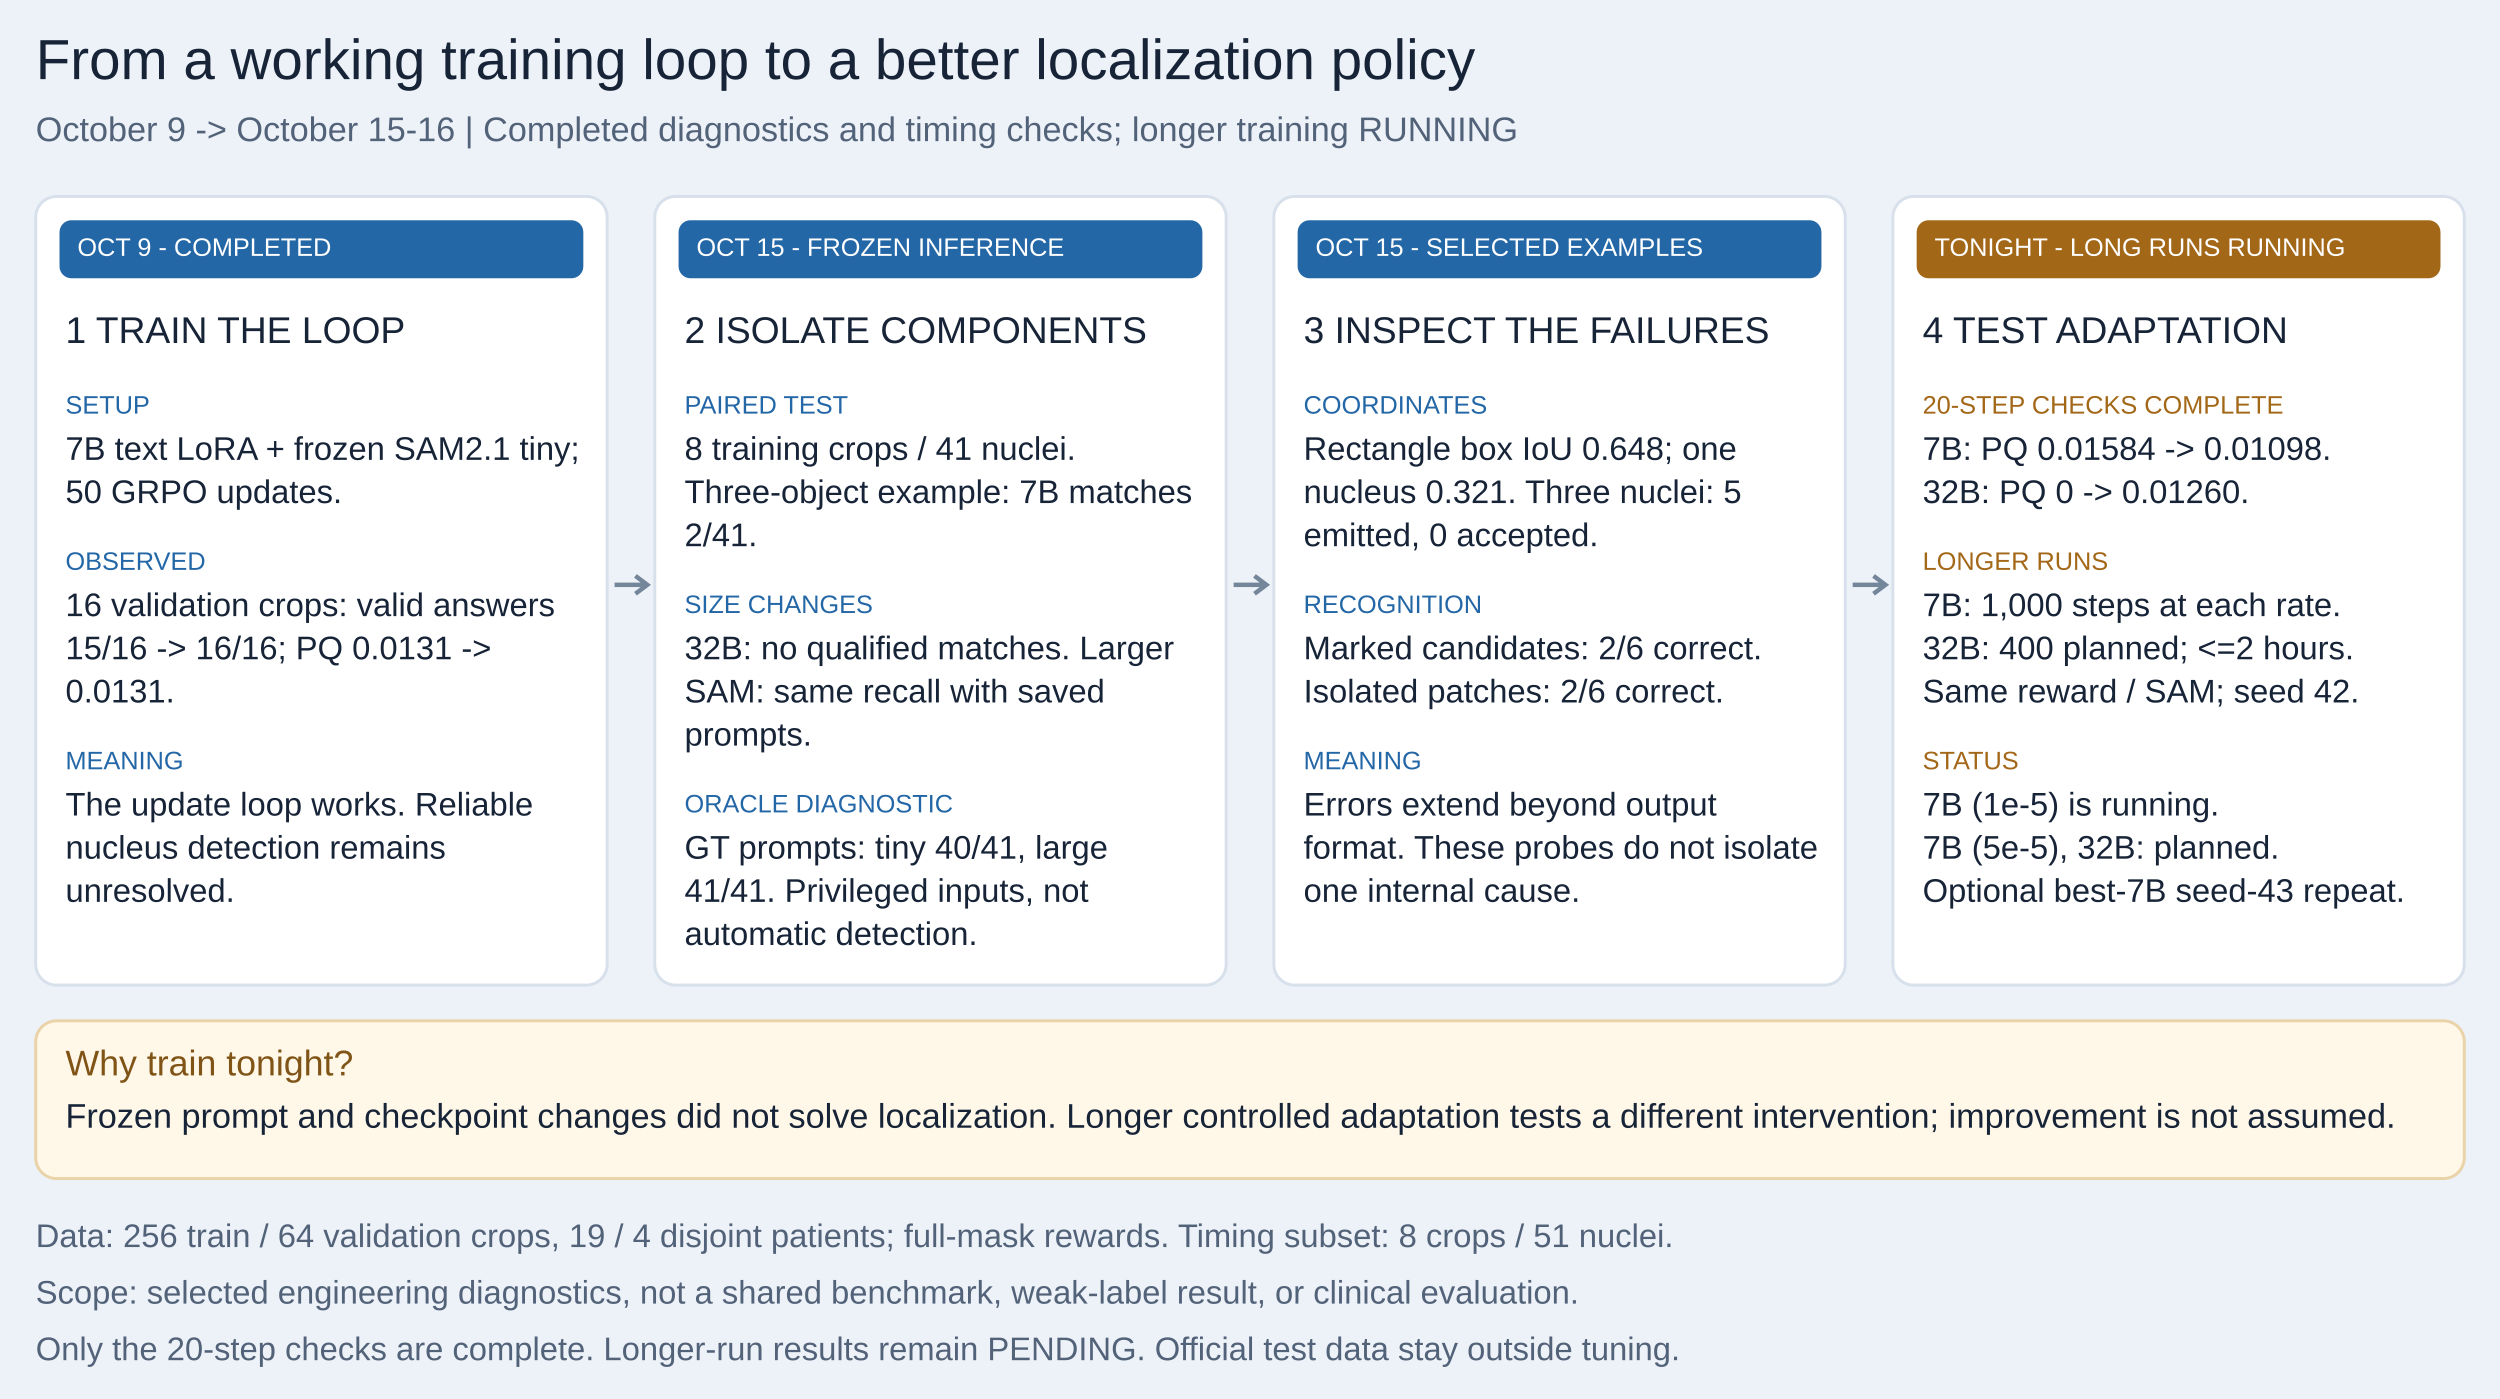
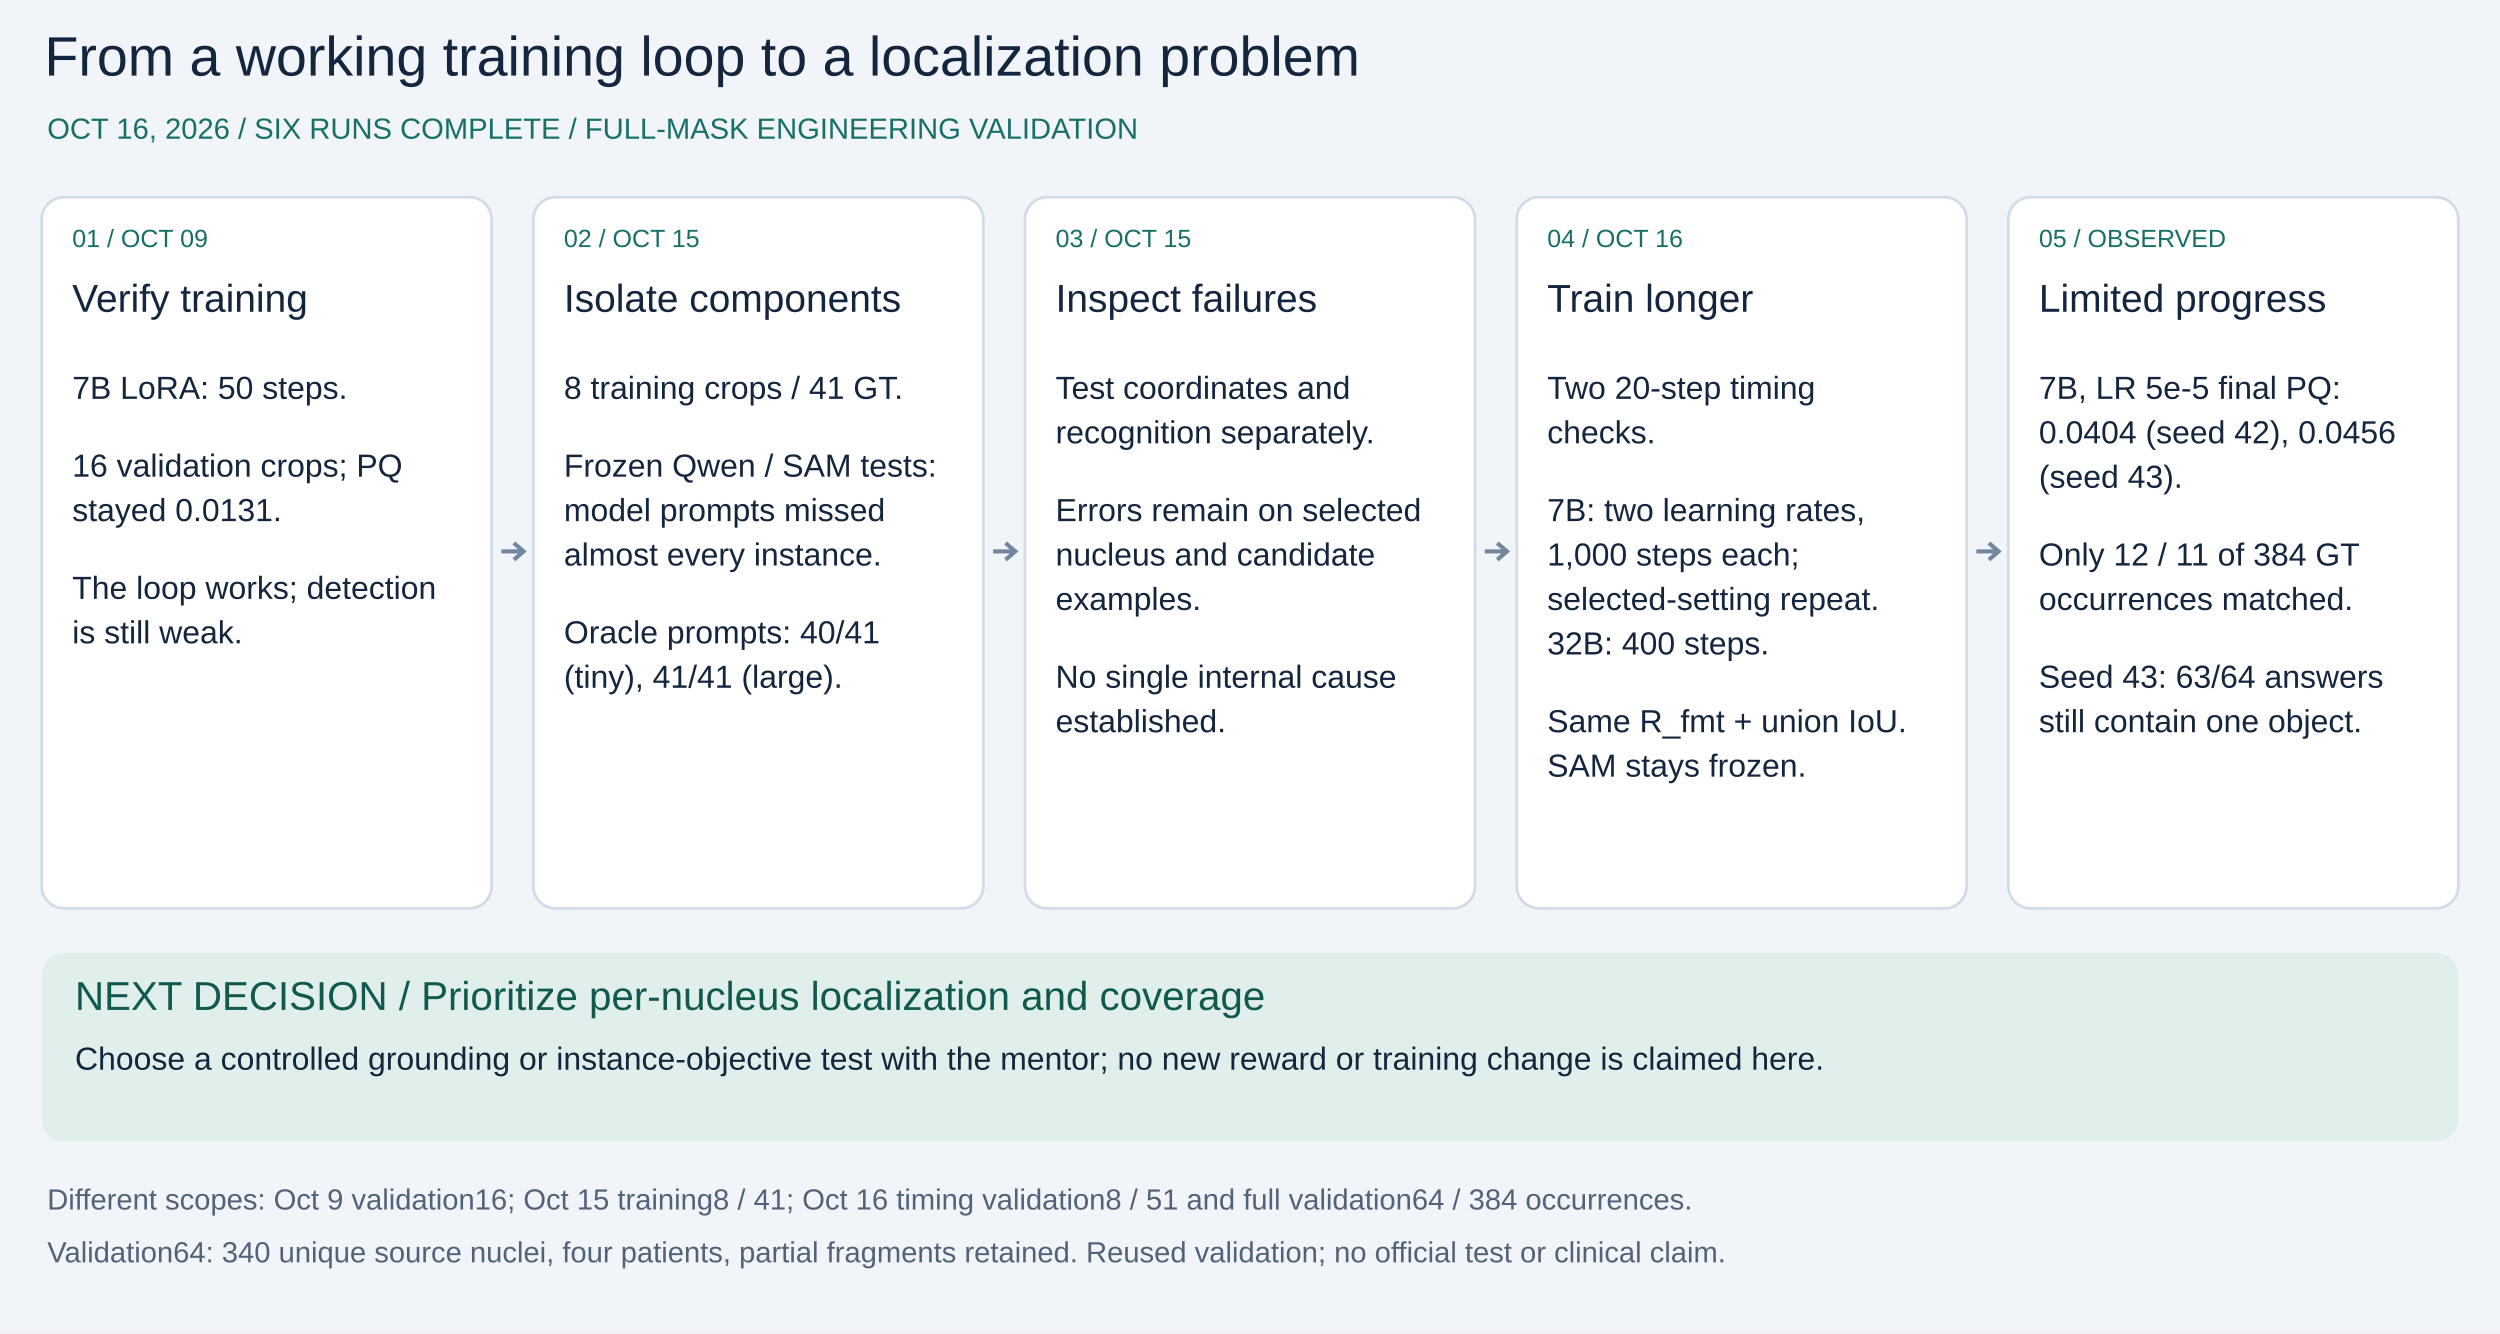
- <svg xmlns="http://www.w3.org/2000/svg" width="1680" height="940" viewBox="0 0 1680 940">
-   <rect width="100%" height="100%" fill="#edf2f8" />
-   <text x="24" y="53.16" font-family="Arial,sans-serif" font-size="38" fill="#172438">From a working training loop to a better localization policy</text>
-   <text x="24" y="94.86" font-family="Arial,sans-serif" font-size="23" fill="#526279">October 9 -&gt; October 15-16 | Completed diagnostics and timing checks; longer training RUNNING</text>
-   <rect x="24" y="132" width="384" height="530" rx="14" fill="white" stroke="#d7e0eb" stroke-width="2" />
-   <rect x="40" y="148" width="352" height="39" rx="8" fill="#2467a6" />
-   <text x="52" y="171.94" font-family="Arial,sans-serif" font-size="17" fill="white">OCT 9 - COMPLETED</text>
-   <text x="44" y="230.5" font-family="Arial,sans-serif" font-size="25" fill="#172438">1 TRAIN THE LOOP</text>
-   <text x="44" y="277.94" font-family="Arial,sans-serif" font-size="17" fill="#2467a6">SETUP</text>
-   <text x="44" y="309.04" font-family="Arial,sans-serif" font-size="22" fill="#172438">7B text LoRA + frozen SAM2.1 tiny;</text>
-   <text x="44" y="338.04" font-family="Arial,sans-serif" font-size="22" fill="#172438">50 GRPO updates.</text>
-   <text x="44" y="382.94" font-family="Arial,sans-serif" font-size="17" fill="#2467a6">OBSERVED</text>
-   <text x="44" y="414.04" font-family="Arial,sans-serif" font-size="22" fill="#172438">16 validation crops: valid answers</text>
-   <text x="44" y="443.04" font-family="Arial,sans-serif" font-size="22" fill="#172438">15/16 -&gt; 16/16; PQ 0.0131 -&gt;</text>
-   <text x="44" y="472.04" font-family="Arial,sans-serif" font-size="22" fill="#172438">0.0131.</text>
-   <text x="44" y="516.94" font-family="Arial,sans-serif" font-size="17" fill="#2467a6">MEANING</text>
-   <text x="44" y="548.04" font-family="Arial,sans-serif" font-size="22" fill="#172438">The update loop works. Reliable</text>
-   <text x="44" y="577.04" font-family="Arial,sans-serif" font-size="22" fill="#172438">nucleus detection remains</text>
-   <text x="44" y="606.04" font-family="Arial,sans-serif" font-size="22" fill="#172438">unresolved.</text>
-   <path d="M413,393h22m-8,-6l8,6l-8,6" fill="none" stroke="#74869a" stroke-width="3" />
-   <rect x="440" y="132" width="384" height="530" rx="14" fill="white" stroke="#d7e0eb" stroke-width="2" />
-   <rect x="456" y="148" width="352" height="39" rx="8" fill="#2467a6" />
-   <text x="468" y="171.94" font-family="Arial,sans-serif" font-size="17" fill="white">OCT 15 - FROZEN INFERENCE</text>
-   <text x="460" y="230.5" font-family="Arial,sans-serif" font-size="25" fill="#172438">2 ISOLATE COMPONENTS</text>
-   <text x="460" y="277.94" font-family="Arial,sans-serif" font-size="17" fill="#2467a6">PAIRED TEST</text>
-   <text x="460" y="309.04" font-family="Arial,sans-serif" font-size="22" fill="#172438">8 training crops / 41 nuclei.</text>
-   <text x="460" y="338.04" font-family="Arial,sans-serif" font-size="22" fill="#172438">Three-object example: 7B matches</text>
-   <text x="460" y="367.04" font-family="Arial,sans-serif" font-size="22" fill="#172438">2/41.</text>
-   <text x="460" y="411.94" font-family="Arial,sans-serif" font-size="17" fill="#2467a6">SIZE CHANGES</text>
-   <text x="460" y="443.04" font-family="Arial,sans-serif" font-size="22" fill="#172438">32B: no qualified matches. Larger</text>
-   <text x="460" y="472.04" font-family="Arial,sans-serif" font-size="22" fill="#172438">SAM: same recall with saved</text>
-   <text x="460" y="501.04" font-family="Arial,sans-serif" font-size="22" fill="#172438">prompts.</text>
-   <text x="460" y="545.94" font-family="Arial,sans-serif" font-size="17" fill="#2467a6">ORACLE DIAGNOSTIC</text>
-   <text x="460" y="577.04" font-family="Arial,sans-serif" font-size="22" fill="#172438">GT prompts: tiny 40/41, large</text>
-   <text x="460" y="606.04" font-family="Arial,sans-serif" font-size="22" fill="#172438">41/41. Privileged inputs, not</text>
-   <text x="460" y="635.04" font-family="Arial,sans-serif" font-size="22" fill="#172438">automatic detection.</text>
-   <path d="M829,393h22m-8,-6l8,6l-8,6" fill="none" stroke="#74869a" stroke-width="3" />
-   <rect x="856" y="132" width="384" height="530" rx="14" fill="white" stroke="#d7e0eb" stroke-width="2" />
-   <rect x="872" y="148" width="352" height="39" rx="8" fill="#2467a6" />
-   <text x="884" y="171.94" font-family="Arial,sans-serif" font-size="17" fill="white">OCT 15 - SELECTED EXAMPLES</text>
-   <text x="876" y="230.5" font-family="Arial,sans-serif" font-size="25" fill="#172438">3 INSPECT THE FAILURES</text>
-   <text x="876" y="277.94" font-family="Arial,sans-serif" font-size="17" fill="#2467a6">COORDINATES</text>
-   <text x="876" y="309.04" font-family="Arial,sans-serif" font-size="22" fill="#172438">Rectangle box IoU 0.648; one</text>
-   <text x="876" y="338.04" font-family="Arial,sans-serif" font-size="22" fill="#172438">nucleus 0.321. Three nuclei: 5</text>
-   <text x="876" y="367.04" font-family="Arial,sans-serif" font-size="22" fill="#172438">emitted, 0 accepted.</text>
-   <text x="876" y="411.94" font-family="Arial,sans-serif" font-size="17" fill="#2467a6">RECOGNITION</text>
-   <text x="876" y="443.04" font-family="Arial,sans-serif" font-size="22" fill="#172438">Marked candidates: 2/6 correct.</text>
-   <text x="876" y="472.04" font-family="Arial,sans-serif" font-size="22" fill="#172438">Isolated patches: 2/6 correct.</text>
-   <text x="876" y="516.94" font-family="Arial,sans-serif" font-size="17" fill="#2467a6">MEANING</text>
-   <text x="876" y="548.04" font-family="Arial,sans-serif" font-size="22" fill="#172438">Errors extend beyond output</text>
-   <text x="876" y="577.04" font-family="Arial,sans-serif" font-size="22" fill="#172438">format. These probes do not isolate</text>
-   <text x="876" y="606.04" font-family="Arial,sans-serif" font-size="22" fill="#172438">one internal cause.</text>
-   <path d="M1245,393h22m-8,-6l8,6l-8,6" fill="none" stroke="#74869a" stroke-width="3" />
-   <rect x="1272" y="132" width="384" height="530" rx="14" fill="white" stroke="#d7e0eb" stroke-width="2" />
-   <rect x="1288" y="148" width="352" height="39" rx="8" fill="#a36718" />
-   <text x="1300" y="171.94" font-family="Arial,sans-serif" font-size="17" fill="white">TONIGHT - LONG RUNS RUNNING</text>
-   <text x="1292" y="230.5" font-family="Arial,sans-serif" font-size="25" fill="#172438">4 TEST ADAPTATION</text>
-   <text x="1292" y="277.94" font-family="Arial,sans-serif" font-size="17" fill="#a36718">20-STEP CHECKS COMPLETE</text>
-   <text x="1292" y="309.04" font-family="Arial,sans-serif" font-size="22" fill="#172438">7B: PQ 0.01584 -&gt; 0.01098.</text>
-   <text x="1292" y="338.04" font-family="Arial,sans-serif" font-size="22" fill="#172438">32B: PQ 0 -&gt; 0.01260.</text>
-   <text x="1292" y="382.94" font-family="Arial,sans-serif" font-size="17" fill="#a36718">LONGER RUNS</text>
-   <text x="1292" y="414.04" font-family="Arial,sans-serif" font-size="22" fill="#172438">7B: 1,000 steps at each rate.</text>
-   <text x="1292" y="443.04" font-family="Arial,sans-serif" font-size="22" fill="#172438">32B: 400 planned; &lt;=2 hours.</text>
-   <text x="1292" y="472.04" font-family="Arial,sans-serif" font-size="22" fill="#172438">Same reward / SAM; seed 42.</text>
-   <text x="1292" y="516.94" font-family="Arial,sans-serif" font-size="17" fill="#a36718">STATUS</text>
-   <text x="1292" y="548.04" font-family="Arial,sans-serif" font-size="22" fill="#172438">7B (1e-5) is running.</text>
-   <text x="1292" y="577.04" font-family="Arial,sans-serif" font-size="22" fill="#172438">7B (5e-5), 32B: planned.</text>
-   <text x="1292" y="606.04" font-family="Arial,sans-serif" font-size="22" fill="#172438">Optional best-7B seed-43 repeat.</text>
-   <rect x="24" y="686" width="1632" height="106" rx="14" fill="#fff8e9" stroke="#ead3a8" stroke-width="2" />
-   <text x="44" y="722.68" font-family="Arial,sans-serif" font-size="24" fill="#805416">Why train tonight?</text>
-   <text x="44" y="757.86" font-family="Arial,sans-serif" font-size="23" fill="#172438">Frozen prompt and checkpoint changes did not solve localization. Longer controlled adaptation tests a different intervention; improvement is not assumed.</text>
-   <text x="24" y="838.04" font-family="Arial,sans-serif" font-size="22" fill="#526279">Data: 256 train / 64 validation crops, 19 / 4 disjoint patients; full-mask rewards. Timing subset: 8 crops / 51 nuclei.</text>
-   <text x="24" y="876.04" font-family="Arial,sans-serif" font-size="22" fill="#526279">Scope: selected engineering diagnostics, not a shared benchmark, weak-label result, or clinical evaluation.</text>
-   <text x="24" y="914.04" font-family="Arial,sans-serif" font-size="22" fill="#526279">Only the 20-step checks are complete. Longer-run results remain PENDING. Official test data stay outside tuning.</text>
+ <svg xmlns="http://www.w3.org/2000/svg" width="1800" height="960" viewBox="0 0 1800 960">
+   <rect width="1800" height="960" fill="#f1f5f9" />
+   <text x="32" y="28" font-family="Arial,sans-serif" font-size="40" dominant-baseline="text-before-edge" fill="#14263d">From a working training loop to a localization problem</text>
+   <text x="34" y="86" font-family="Arial,sans-serif" font-size="21" dominant-baseline="text-before-edge" fill="#176f68">OCT 16, 2026  /  SIX RUNS COMPLETE  /  FULL-MASK ENGINEERING VALIDATION</text>
+   <rect x="30" y="142" width="324" height="512" rx="16" fill="#ffffff" stroke="#d1dce8" stroke-width="2" />
+   <text x="52" y="166" font-family="Arial,sans-serif" font-size="18" dominant-baseline="text-before-edge" fill="#176f68">01  /  OCT 09</text>
+   <text x="52" y="206" font-family="Arial,sans-serif" font-size="28" dominant-baseline="text-before-edge" fill="#14263d">Verify training</text>
+   <text x="52" y="272" font-family="Arial,sans-serif" font-size="23" dominant-baseline="text-before-edge" fill="#14263d">7B LoRA: 50 steps.</text>
+   <text x="52" y="328" font-family="Arial,sans-serif" font-size="23" dominant-baseline="text-before-edge" fill="#14263d">16 validation crops; PQ</text>
+   <text x="52" y="360" font-family="Arial,sans-serif" font-size="23" dominant-baseline="text-before-edge" fill="#14263d">stayed 0.0131.</text>
+   <text x="52" y="416" font-family="Arial,sans-serif" font-size="23" dominant-baseline="text-before-edge" fill="#14263d">The loop works; detection</text>
+   <text x="52" y="448" font-family="Arial,sans-serif" font-size="23" dominant-baseline="text-before-edge" fill="#14263d">is still weak.</text>
+   <path d="M 361 397 L 377 397 M 370 391 L 377 397 L 370 403" fill="none" stroke="#72869e" stroke-width="3" />
+   <rect x="384" y="142" width="324" height="512" rx="16" fill="#ffffff" stroke="#d1dce8" stroke-width="2" />
+   <text x="406" y="166" font-family="Arial,sans-serif" font-size="18" dominant-baseline="text-before-edge" fill="#176f68">02  /  OCT 15</text>
+   <text x="406" y="206" font-family="Arial,sans-serif" font-size="28" dominant-baseline="text-before-edge" fill="#14263d">Isolate components</text>
+   <text x="406" y="272" font-family="Arial,sans-serif" font-size="23" dominant-baseline="text-before-edge" fill="#14263d">8 training crops / 41 GT.</text>
+   <text x="406" y="328" font-family="Arial,sans-serif" font-size="23" dominant-baseline="text-before-edge" fill="#14263d">Frozen Qwen / SAM tests:</text>
+   <text x="406" y="360" font-family="Arial,sans-serif" font-size="23" dominant-baseline="text-before-edge" fill="#14263d">model prompts missed</text>
+   <text x="406" y="392" font-family="Arial,sans-serif" font-size="23" dominant-baseline="text-before-edge" fill="#14263d">almost every instance.</text>
+   <text x="406" y="448" font-family="Arial,sans-serif" font-size="23" dominant-baseline="text-before-edge" fill="#14263d">Oracle prompts: 40/41</text>
+   <text x="406" y="480" font-family="Arial,sans-serif" font-size="23" dominant-baseline="text-before-edge" fill="#14263d">(tiny), 41/41 (large).</text>
+   <path d="M 715 397 L 731 397 M 724 391 L 731 397 L 724 403" fill="none" stroke="#72869e" stroke-width="3" />
+   <rect x="738" y="142" width="324" height="512" rx="16" fill="#ffffff" stroke="#d1dce8" stroke-width="2" />
+   <text x="760" y="166" font-family="Arial,sans-serif" font-size="18" dominant-baseline="text-before-edge" fill="#176f68">03  /  OCT 15</text>
+   <text x="760" y="206" font-family="Arial,sans-serif" font-size="28" dominant-baseline="text-before-edge" fill="#14263d">Inspect failures</text>
+   <text x="760" y="272" font-family="Arial,sans-serif" font-size="23" dominant-baseline="text-before-edge" fill="#14263d">Test coordinates and</text>
+   <text x="760" y="304" font-family="Arial,sans-serif" font-size="23" dominant-baseline="text-before-edge" fill="#14263d">recognition separately.</text>
+   <text x="760" y="360" font-family="Arial,sans-serif" font-size="23" dominant-baseline="text-before-edge" fill="#14263d">Errors remain on selected</text>
+   <text x="760" y="392" font-family="Arial,sans-serif" font-size="23" dominant-baseline="text-before-edge" fill="#14263d">nucleus and candidate</text>
+   <text x="760" y="424" font-family="Arial,sans-serif" font-size="23" dominant-baseline="text-before-edge" fill="#14263d">examples.</text>
+   <text x="760" y="480" font-family="Arial,sans-serif" font-size="23" dominant-baseline="text-before-edge" fill="#14263d">No single internal cause</text>
+   <text x="760" y="512" font-family="Arial,sans-serif" font-size="23" dominant-baseline="text-before-edge" fill="#14263d">established.</text>
+   <path d="M 1069 397 L 1085 397 M 1078 391 L 1085 397 L 1078 403" fill="none" stroke="#72869e" stroke-width="3" />
+   <rect x="1092" y="142" width="324" height="512" rx="16" fill="#ffffff" stroke="#d1dce8" stroke-width="2" />
+   <text x="1114" y="166" font-family="Arial,sans-serif" font-size="18" dominant-baseline="text-before-edge" fill="#176f68">04  /  OCT 16</text>
+   <text x="1114" y="206" font-family="Arial,sans-serif" font-size="28" dominant-baseline="text-before-edge" fill="#14263d">Train longer</text>
+   <text x="1114" y="272" font-family="Arial,sans-serif" font-size="23" dominant-baseline="text-before-edge" fill="#14263d">Two 20-step timing</text>
+   <text x="1114" y="304" font-family="Arial,sans-serif" font-size="23" dominant-baseline="text-before-edge" fill="#14263d">checks.</text>
+   <text x="1114" y="360" font-family="Arial,sans-serif" font-size="23" dominant-baseline="text-before-edge" fill="#14263d">7B: two learning rates,</text>
+   <text x="1114" y="392" font-family="Arial,sans-serif" font-size="23" dominant-baseline="text-before-edge" fill="#14263d">1,000 steps each;</text>
+   <text x="1114" y="424" font-family="Arial,sans-serif" font-size="23" dominant-baseline="text-before-edge" fill="#14263d">selected-setting repeat.</text>
+   <text x="1114" y="456" font-family="Arial,sans-serif" font-size="23" dominant-baseline="text-before-edge" fill="#14263d">32B: 400 steps.</text>
+   <text x="1114" y="512" font-family="Arial,sans-serif" font-size="23" dominant-baseline="text-before-edge" fill="#14263d">Same R_fmt + union IoU.</text>
+   <text x="1114" y="544" font-family="Arial,sans-serif" font-size="23" dominant-baseline="text-before-edge" fill="#14263d">SAM stays frozen.</text>
+   <path d="M 1423 397 L 1439 397 M 1432 391 L 1439 397 L 1432 403" fill="none" stroke="#72869e" stroke-width="3" />
+   <rect x="1446" y="142" width="324" height="512" rx="16" fill="#ffffff" stroke="#d1dce8" stroke-width="2" />
+   <text x="1468" y="166" font-family="Arial,sans-serif" font-size="18" dominant-baseline="text-before-edge" fill="#176f68">05  /  OBSERVED</text>
+   <text x="1468" y="206" font-family="Arial,sans-serif" font-size="28" dominant-baseline="text-before-edge" fill="#14263d">Limited progress</text>
+   <text x="1468" y="272" font-family="Arial,sans-serif" font-size="23" dominant-baseline="text-before-edge" fill="#14263d">7B, LR 5e-5 final PQ:</text>
+   <text x="1468" y="304" font-family="Arial,sans-serif" font-size="23" dominant-baseline="text-before-edge" fill="#14263d">0.0404 (seed 42), 0.0456</text>
+   <text x="1468" y="336" font-family="Arial,sans-serif" font-size="23" dominant-baseline="text-before-edge" fill="#14263d">(seed 43).</text>
+   <text x="1468" y="392" font-family="Arial,sans-serif" font-size="23" dominant-baseline="text-before-edge" fill="#14263d">Only 12 / 11 of 384 GT</text>
+   <text x="1468" y="424" font-family="Arial,sans-serif" font-size="23" dominant-baseline="text-before-edge" fill="#14263d">occurrences matched.</text>
+   <text x="1468" y="480" font-family="Arial,sans-serif" font-size="23" dominant-baseline="text-before-edge" fill="#14263d">Seed 43: 63/64 answers</text>
+   <text x="1468" y="512" font-family="Arial,sans-serif" font-size="23" dominant-baseline="text-before-edge" fill="#14263d">still contain one object.</text>
+   <rect x="30" y="686" width="1740" height="136" rx="16" fill="#e0efeb" />
+   <text x="54" y="708" font-family="Arial,sans-serif" font-size="29" dominant-baseline="text-before-edge" fill="#11594f">NEXT DECISION  /  Prioritize per-nucleus localization and coverage</text>
+   <text x="54" y="755" font-family="Arial,sans-serif" font-size="23" dominant-baseline="text-before-edge" fill="#14263d">Choose a controlled grounding or instance-objective test with the mentor; no new reward or training change is claimed here.</text>
+   <text x="34" y="857" font-family="Arial,sans-serif" font-size="21" dominant-baseline="text-before-edge" fill="#526279">Different scopes: Oct 9 validation16; Oct 15 training8 / 41; Oct 16 timing validation8 / 51 and full validation64 / 384 occurrences.</text>
+   <text x="34" y="895" font-family="Arial,sans-serif" font-size="21" dominant-baseline="text-before-edge" fill="#526279">Validation64: 340 unique source nuclei, four patients, partial fragments retained. Reused validation; no official test or clinical claim.</text>
</svg>
